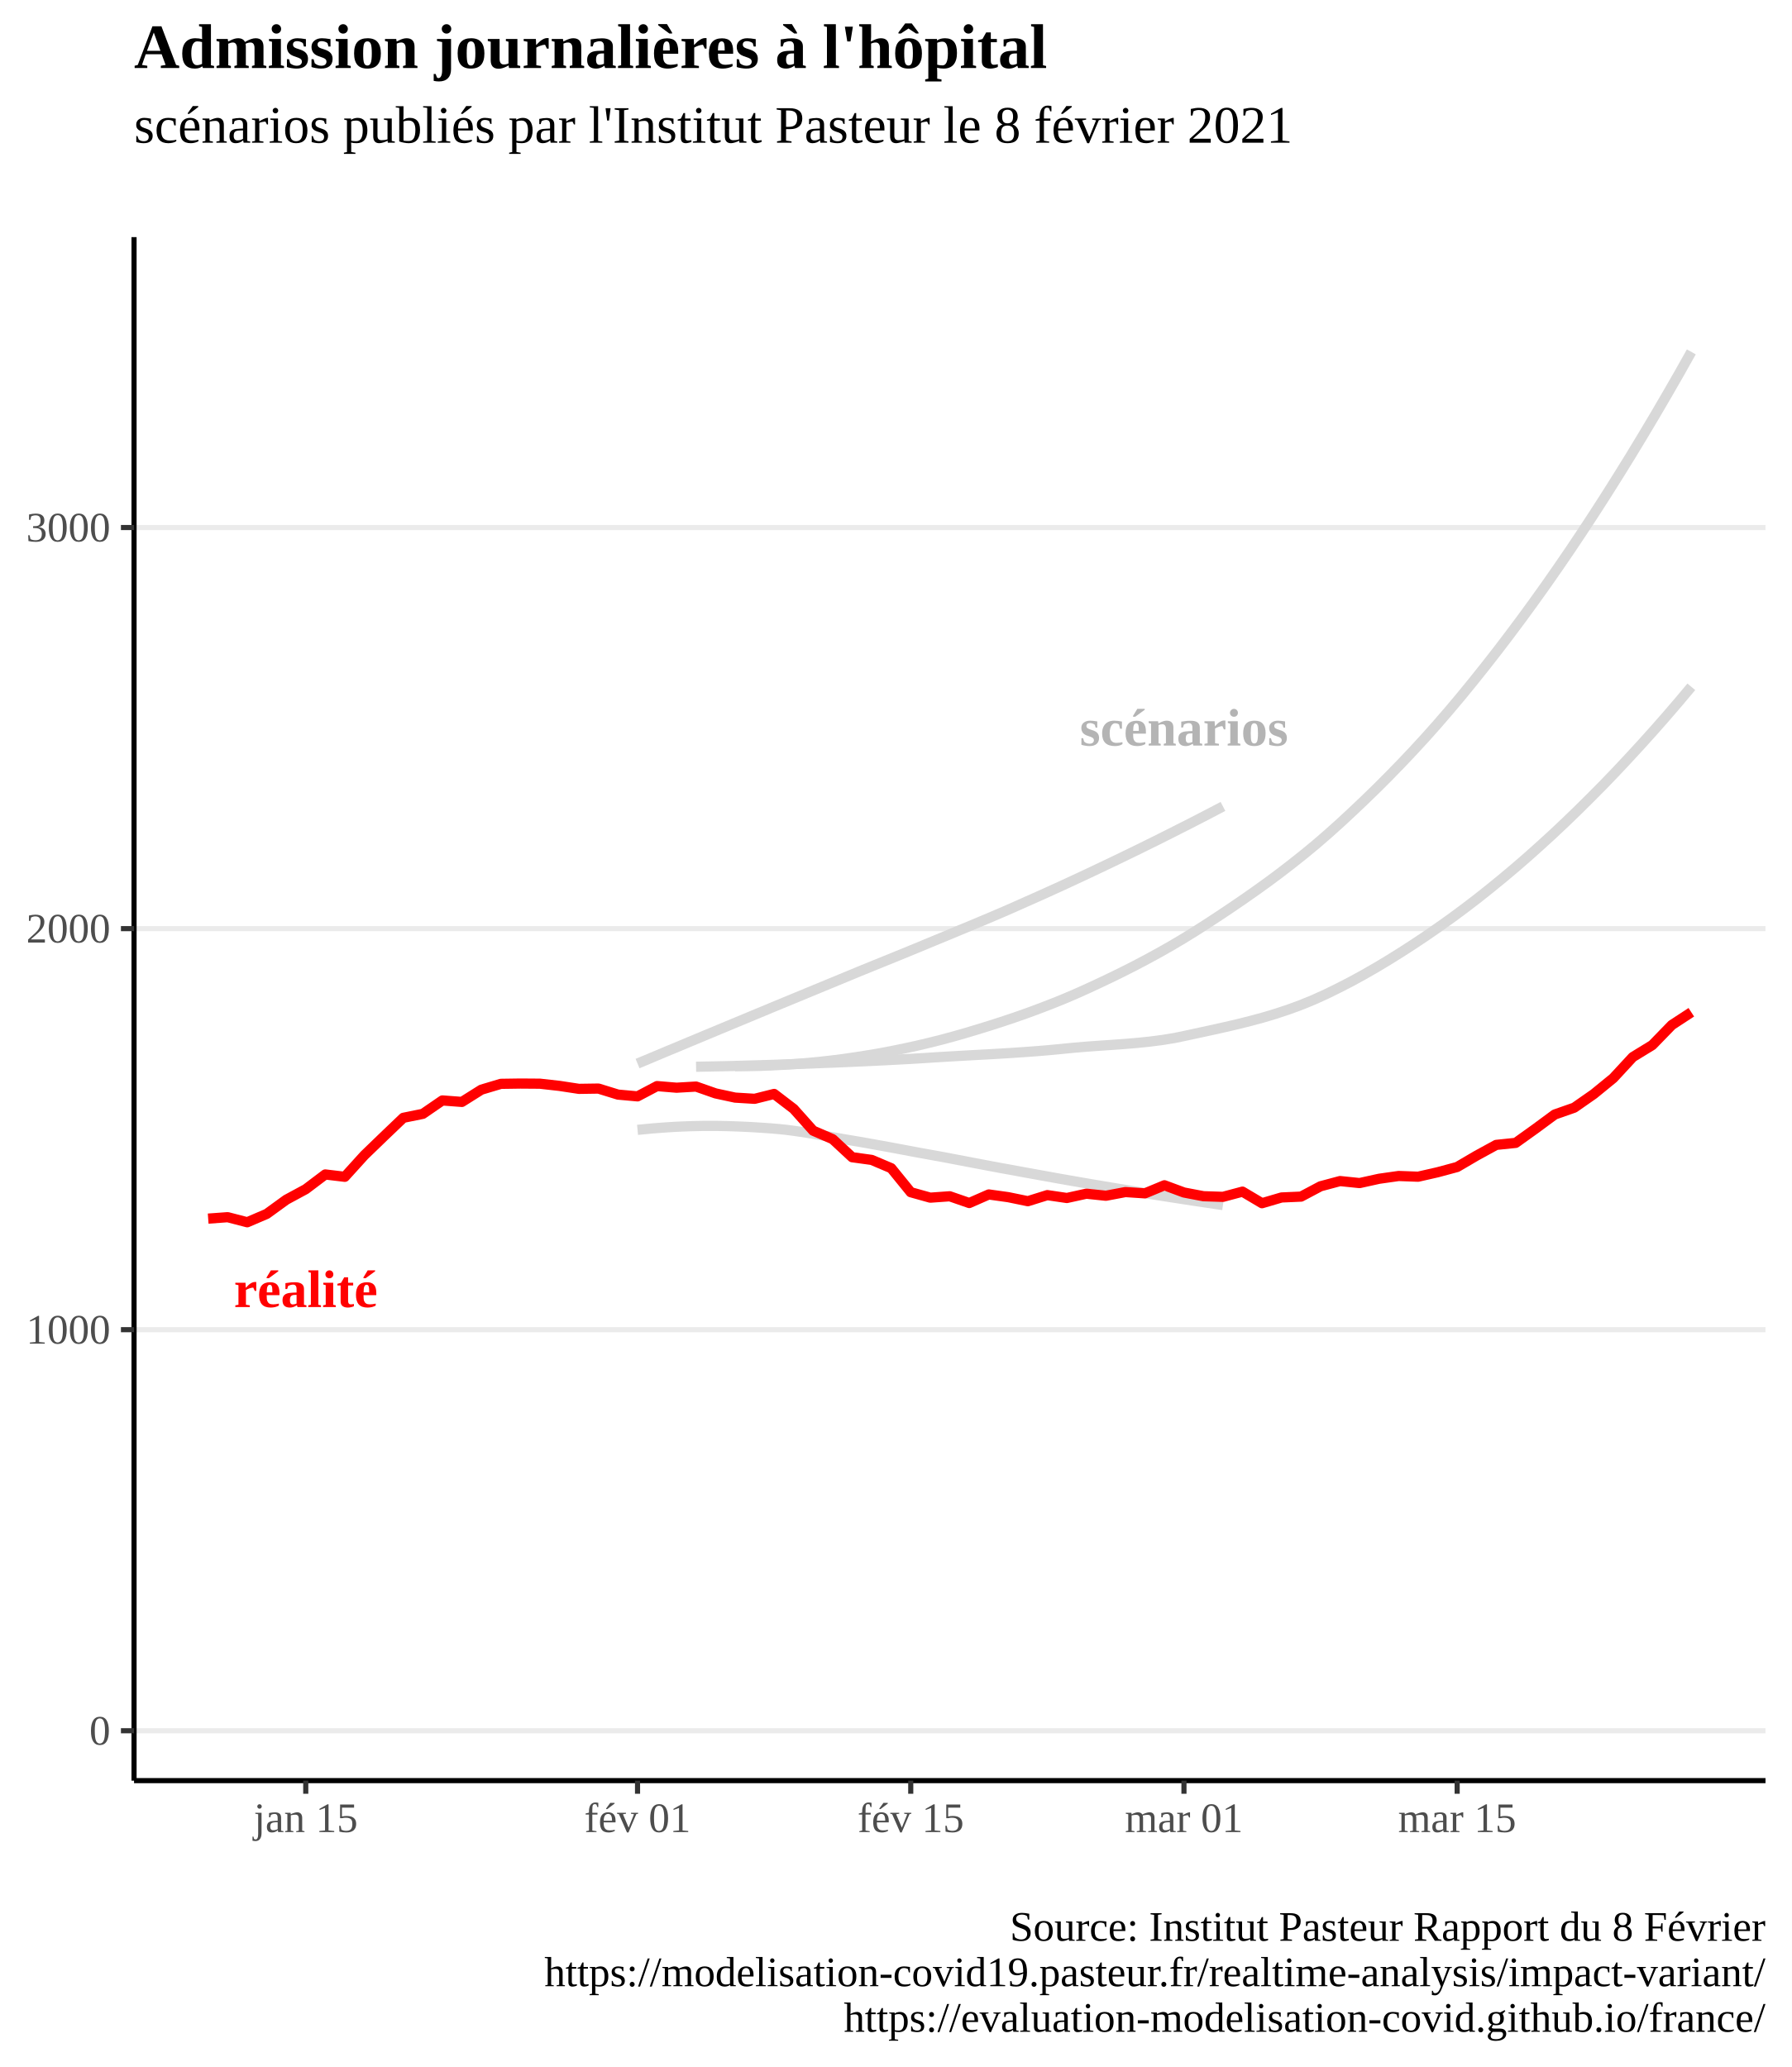
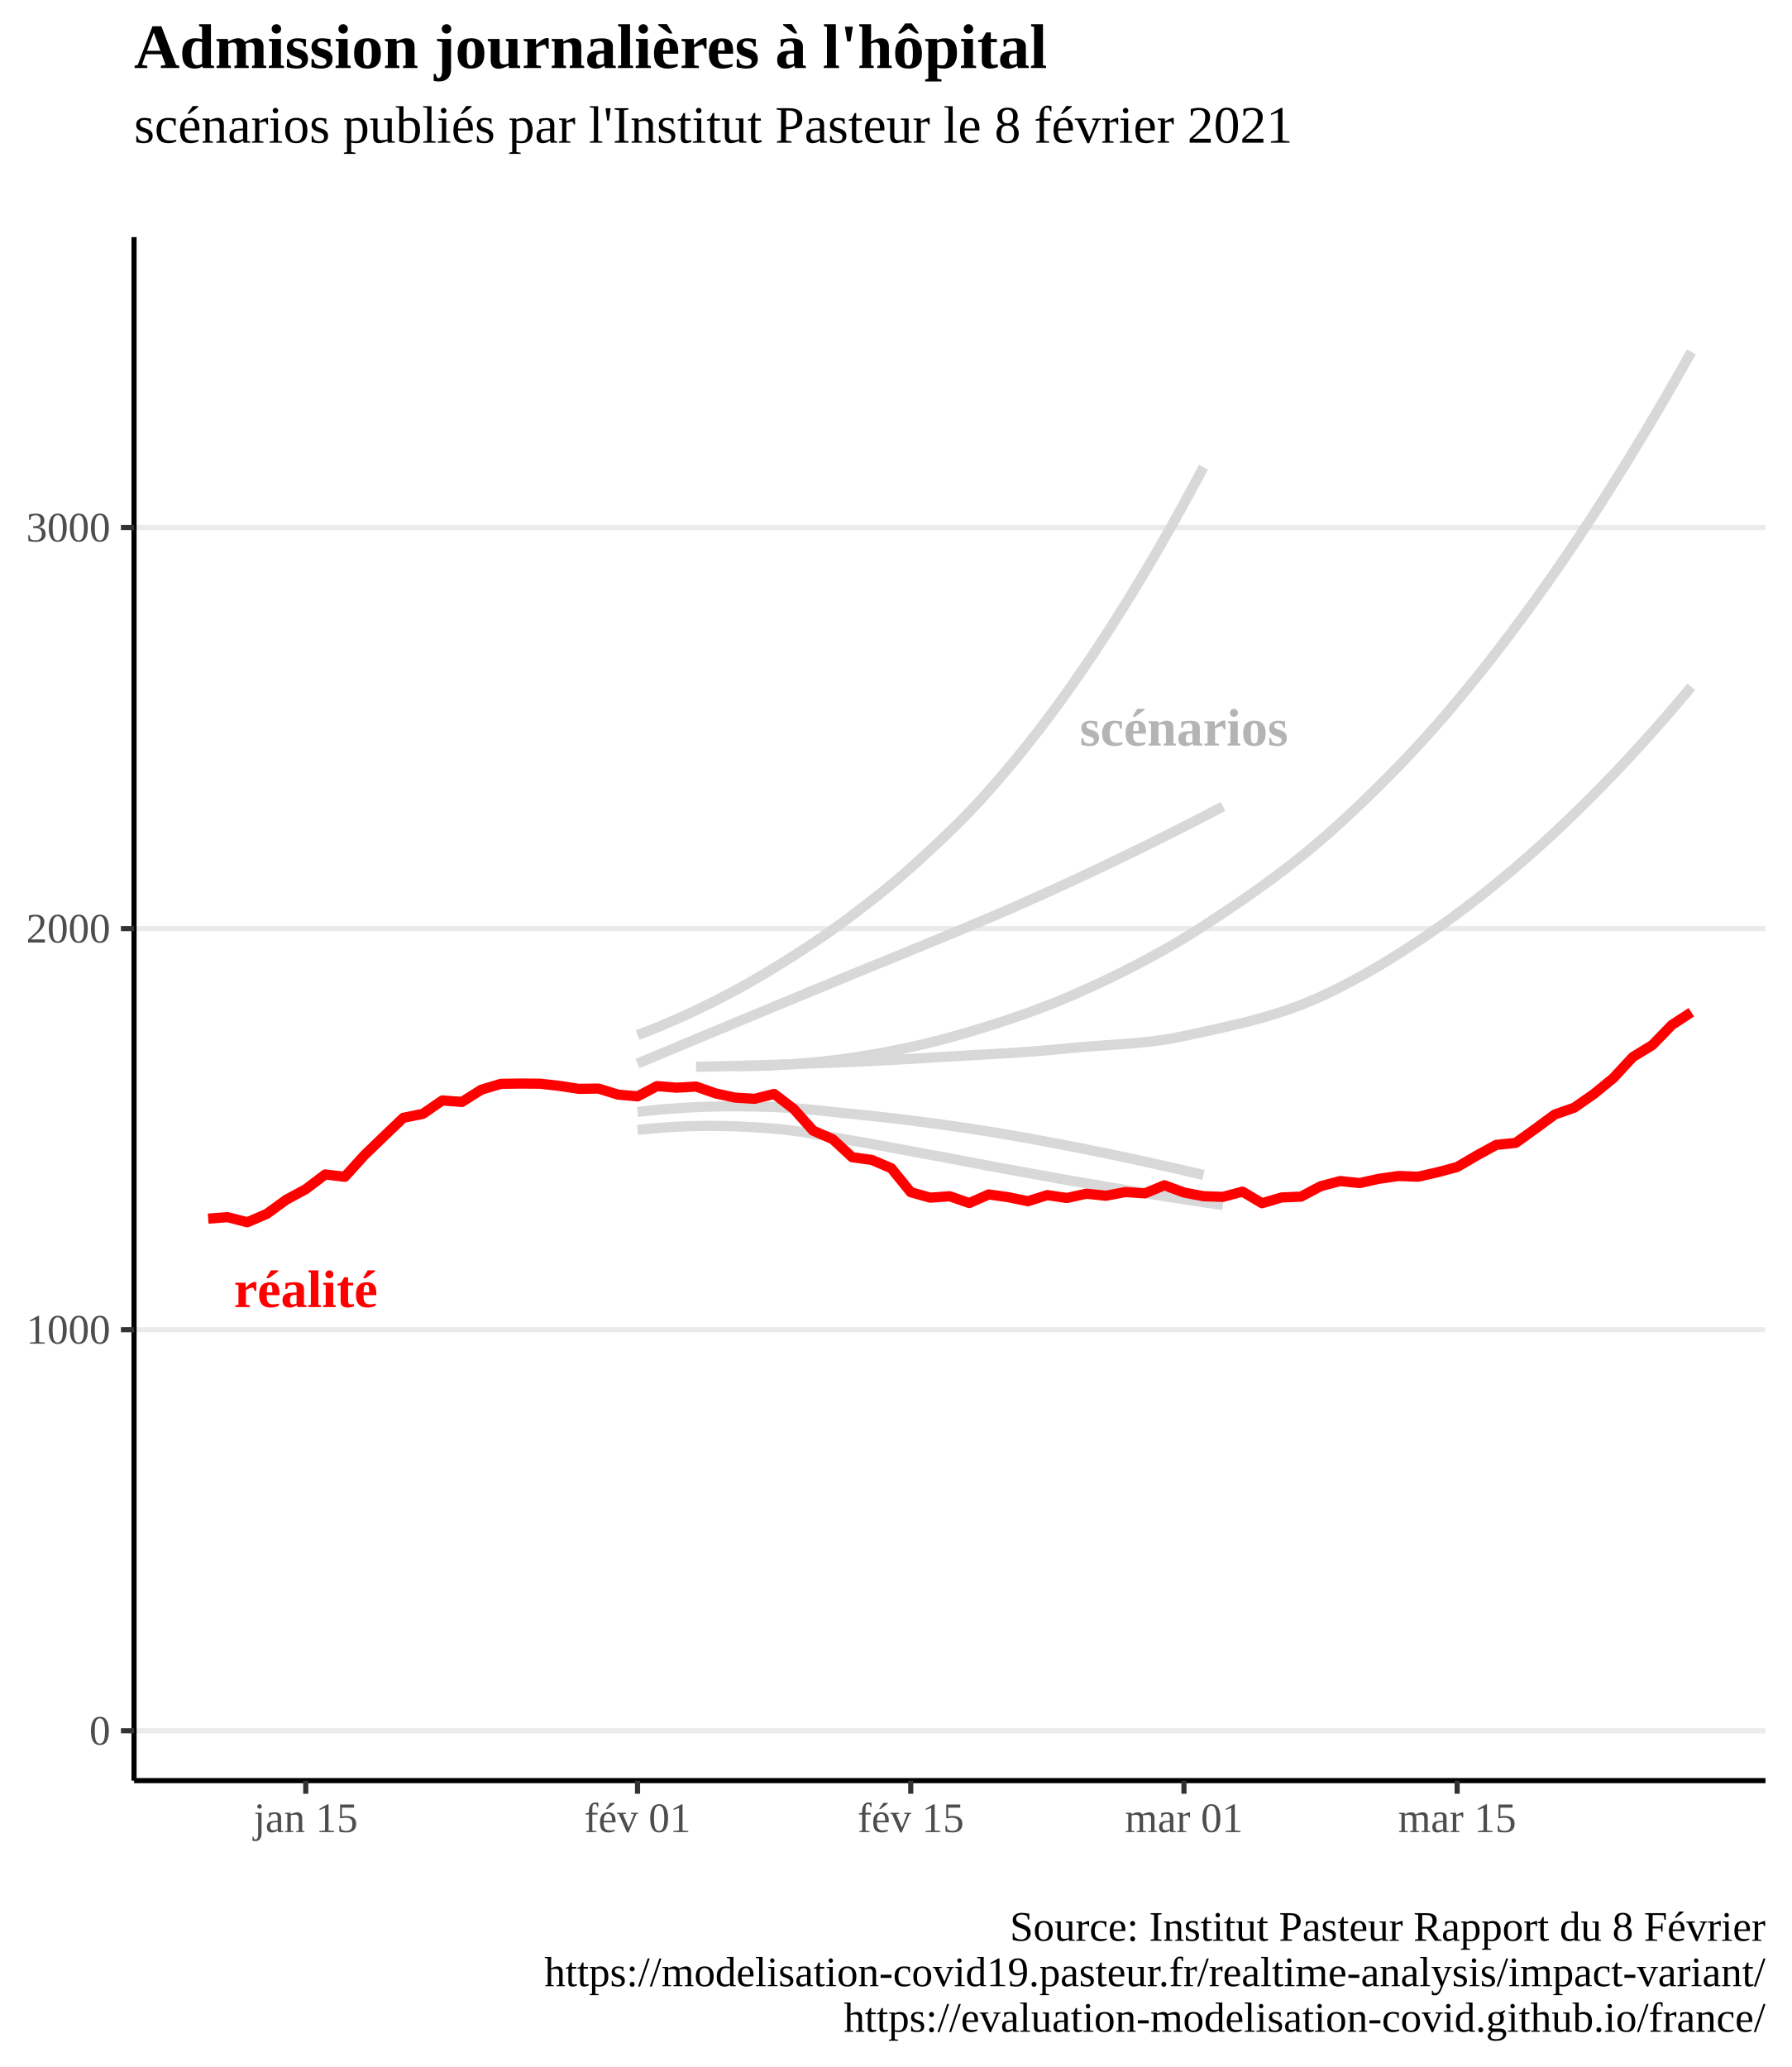
<svg xmlns="http://www.w3.org/2000/svg" class="svglite" width="374.40pt" height="432.00pt" viewBox="0 0 374.40 432.00">
  <defs>
    <style type="text/css">
    .svglite line, .svglite polyline, .svglite polygon, .svglite path, .svglite rect, .svglite circle {
      fill: none;
      stroke: #000000;
      stroke-linecap: round;
      stroke-linejoin: round;
      stroke-miterlimit: 10.00;
+     }
+     .svglite text {
+       white-space: pre;
    }
  </style>
  </defs>
  <rect width="100%" height="100%" style="stroke: none; fill: #FFFFFF;" />
  <defs>
    <clipPath id="cpMC4wMHwzNzQuNDB8MC4wMHw0MzIuMDA=">
      <rect x="0.00" y="0.00" width="374.40" height="432.00" />
    </clipPath>
  </defs>
  <g clip-path="url(#cpMC4wMHwzNzQuNDB8MC4wMHw0MzIuMDA=)">
    <rect x="0" y="0.00" width="374.40" height="432.00" style="stroke-width: 1.07; stroke: #FFFFFF; fill: #FFFFFF;" />
  </g>
  <defs>
    <clipPath id="cpMjguMDF8MzY4LjkyfDQ5LjU2fDM3Mi4xNQ==">
      <rect x="28.01" y="49.56" width="340.91" height="322.59" />
    </clipPath>
  </defs>
  <g clip-path="url(#cpMjguMDF8MzY4LjkyfDQ5LjU2fDM3Mi4xNQ==)">
    <rect x="28.01" y="49.56" width="340.91" height="322.59" style="stroke-width: 1.07; stroke: none; fill: #FFFFFF;" />
    <polyline points="28.01,361.72 368.92,361.72 " style="stroke-width: 1.07; stroke: #EBEBEB; stroke-linecap: butt;" />
    <polyline points="28.01,277.90 368.92,277.90 " style="stroke-width: 1.07; stroke: #EBEBEB; stroke-linecap: butt;" />
    <polyline points="28.01,194.08 368.92,194.08 " style="stroke-width: 1.07; stroke: #EBEBEB; stroke-linecap: butt;" />
    <polyline points="28.01,110.25 368.92,110.25 " style="stroke-width: 1.07; stroke: #EBEBEB; stroke-linecap: butt;" />
    <polyline points="153.61,222.83 156.14,222.82 158.67,222.77 161.20,222.67 163.72,222.54 166.25,222.37 168.78,222.16 171.31,221.92 173.84,221.63 176.37,221.31 178.90,220.94 181.43,220.54 183.96,220.11 186.49,219.63 189.02,219.11 191.55,218.56 194.08,217.96 196.61,217.33 199.14,216.65 201.66,215.93 204.19,215.17 206.72,214.39 209.25,213.58 211.78,212.73 214.31,211.85 216.84,210.92 219.37,209.95 221.90,208.94 224.43,207.87 226.96,206.74 229.49,205.57 232.02,204.37 234.55,203.13 237.08,201.85 239.60,200.52 242.13,199.14 244.66,197.71 247.19,196.21 249.72,194.65 252.25,193.03 254.78,191.37 257.31,189.68 259.84,187.95 262.37,186.18 264.90,184.36 267.43,182.48 269.96,180.53 272.49,178.52 275.02,176.43 277.54,174.25 280.07,171.98 282.60,169.63 285.13,167.23 287.66,164.77 290.19,162.24 292.72,159.64 295.25,156.97 297.78,154.22 300.31,151.38 302.84,148.45 305.37,145.44 307.90,142.34 310.43,139.17 312.96,135.93 315.48,132.62 318.01,129.23 320.54,125.76 323.07,122.22 325.60,118.59 328.13,114.89 330.66,111.10 333.19,107.24 335.72,103.30 338.25,99.28 340.78,95.19 343.31,91.01 345.84,86.76 348.37,82.43 350.90,78.03 353.42,73.54 " style="stroke-width: 2.13; stroke: #D8D8D8; stroke-linecap: butt;" />
    <polyline points="145.45,222.95 148.08,222.90 150.72,222.85 153.35,222.79 155.98,222.71 158.61,222.64 161.25,222.56 163.88,222.47 166.51,222.37 169.14,222.28 171.78,222.17 174.41,222.07 177.04,221.96 179.67,221.84 182.31,221.72 184.94,221.59 187.57,221.45 190.21,221.31 192.84,221.15 195.47,220.98 198.10,220.82 200.74,220.67 203.37,220.52 206.00,220.38 208.63,220.23 211.27,220.07 213.90,219.89 216.53,219.70 219.16,219.48 221.80,219.23 224.43,218.97 227.06,218.75 229.69,218.56 232.33,218.38 234.96,218.19 237.59,217.97 240.22,217.70 242.86,217.36 245.49,216.93 248.12,216.38 250.75,215.81 253.39,215.24 256.02,214.65 258.65,214.04 261.28,213.38 263.92,212.67 266.55,211.88 269.18,211.01 271.81,210.05 274.45,208.97 277.08,207.78 279.71,206.49 282.35,205.13 284.98,203.69 287.61,202.18 290.24,200.60 292.88,198.95 295.51,197.25 298.14,195.49 300.77,193.67 303.41,191.79 306.04,189.84 308.67,187.83 311.30,185.74 313.94,183.59 316.57,181.38 319.20,179.10 321.83,176.75 324.47,174.34 327.10,171.86 329.73,169.32 332.36,166.71 335.00,164.05 337.63,161.31 340.26,158.51 342.89,155.65 345.53,152.72 348.16,149.73 350.79,146.67 353.42,143.54 " style="stroke-width: 2.13; stroke: #D8D8D8; stroke-linecap: butt;" />
    <polyline points="133.22,236.14 134.77,235.99 136.31,235.84 137.86,235.72 139.41,235.61 140.96,235.51 142.51,235.44 144.06,235.38 145.61,235.34 147.15,235.31 148.70,235.31 150.25,235.32 151.80,235.35 153.35,235.40 154.90,235.46 156.45,235.53 157.99,235.62 159.54,235.72 161.09,235.83 162.64,235.96 164.19,236.12 165.74,236.32 167.29,236.54 168.83,236.78 170.38,237.04 171.93,237.31 173.48,237.59 175.03,237.86 176.58,238.13 178.13,238.39 179.67,238.65 181.22,238.92 182.77,239.20 184.32,239.48 185.87,239.76 187.42,240.05 188.97,240.34 190.51,240.63 192.06,240.92 193.61,241.20 195.16,241.48 196.71,241.76 198.26,242.05 199.81,242.35 201.35,242.64 202.90,242.94 204.45,243.23 206.00,243.53 207.55,243.82 209.10,244.11 210.65,244.39 212.19,244.67 213.74,244.96 215.29,245.24 216.84,245.52 218.39,245.80 219.94,246.08 221.49,246.36 223.03,246.63 224.58,246.90 226.13,247.17 227.68,247.44 229.23,247.70 230.78,247.96 232.33,248.22 233.87,248.48 235.42,248.73 236.97,248.99 238.52,249.24 240.07,249.49 241.62,249.74 243.17,249.98 244.71,250.22 246.26,250.46 247.81,250.70 249.36,250.94 250.91,251.17 252.46,251.40 254.01,251.63 255.55,251.86 " style="stroke-width: 2.13; stroke: #D8D8D8; stroke-linecap: butt;" />
    <polyline points="133.22,222.28 134.77,221.64 136.31,220.99 137.86,220.34 139.41,219.69 140.96,219.05 142.51,218.40 144.06,217.75 145.61,217.11 147.15,216.46 148.70,215.82 150.25,215.17 151.80,214.53 153.35,213.88 154.90,213.24 156.45,212.59 157.99,211.95 159.54,211.31 161.09,210.66 162.64,210.02 164.19,209.38 165.74,208.74 167.29,208.10 168.83,207.46 170.38,206.82 171.93,206.18 173.48,205.54 175.03,204.90 176.58,204.26 178.13,203.62 179.67,202.98 181.22,202.35 182.77,201.72 184.32,201.09 185.87,200.46 187.42,199.83 188.97,199.20 190.51,198.56 192.06,197.93 193.61,197.28 195.16,196.64 196.71,196.00 198.26,195.36 199.81,194.71 201.35,194.07 202.90,193.43 204.45,192.78 206.00,192.13 207.55,191.47 209.10,190.81 210.65,190.14 212.19,189.46 213.74,188.77 215.29,188.08 216.84,187.39 218.39,186.70 219.94,185.99 221.49,185.29 223.03,184.58 224.58,183.86 226.13,183.14 227.68,182.41 229.23,181.68 230.78,180.94 232.33,180.20 233.87,179.46 235.42,178.71 236.97,177.96 238.52,177.20 240.07,176.43 241.62,175.67 243.17,174.89 244.71,174.12 246.26,173.33 247.81,172.55 249.36,171.76 250.91,170.96 252.46,170.16 254.01,169.35 255.55,168.54 " style="stroke-width: 2.13; stroke: #D8D8D8; stroke-linecap: butt;" />
+     <polyline points="133.22,232.38 134.71,232.22 136.21,232.06 137.71,231.92 139.21,231.80 140.70,231.68 142.20,231.58 143.70,231.48 145.19,231.41 146.69,231.34 148.19,231.29 149.68,231.25 151.18,231.23 152.68,231.22 154.18,231.22 155.67,231.23 157.17,231.25 158.67,231.28 160.16,231.32 161.66,231.37 163.16,231.44 164.65,231.52 166.15,231.63 167.65,231.75 169.14,231.89 170.64,232.04 172.14,232.19 173.64,232.35 175.13,232.51 176.63,232.66 178.13,232.81 179.62,232.97 181.12,233.12 182.62,233.28 184.11,233.45 185.61,233.62 187.11,233.79 188.60,233.97 190.10,234.15 191.60,234.34 193.10,234.54 194.59,234.73 196.09,234.93 197.59,235.14 199.08,235.35 200.58,235.57 202.08,235.79 203.57,236.01 205.07,236.25 206.57,236.48 208.07,236.73 209.56,236.98 211.06,237.23 212.56,237.50 214.05,237.76 215.55,238.03 217.05,238.31 218.54,238.59 220.04,238.87 221.54,239.15 223.03,239.44 224.53,239.73 226.03,240.02 227.53,240.32 229.02,240.62 230.52,240.92 232.02,241.23 233.51,241.55 235.01,241.86 236.51,242.19 238.00,242.51 239.50,242.84 241.00,243.17 242.50,243.50 243.99,243.84 245.49,244.18 246.99,244.52 248.48,244.87 249.98,245.22 251.48,245.58 " style="stroke-width: 2.13; stroke: #D8D8D8; stroke-linecap: butt;" />
+     <polyline points="133.22,216.32 134.71,215.76 136.21,215.17 137.71,214.57 139.21,213.94 140.70,213.30 142.20,212.64 143.70,211.96 145.19,211.26 146.69,210.54 148.19,209.81 149.68,209.06 151.18,208.29 152.68,207.50 154.18,206.69 155.67,205.86 157.17,205.02 158.67,204.15 160.16,203.27 161.66,202.36 163.16,201.44 164.65,200.50 166.15,199.56 167.65,198.59 169.14,197.61 170.64,196.61 172.14,195.59 173.64,194.55 175.13,193.48 176.63,192.38 178.13,191.25 179.62,190.11 181.12,188.96 182.62,187.79 184.11,186.60 185.61,185.38 187.11,184.14 188.60,182.86 190.10,181.54 191.60,180.19 193.10,178.82 194.59,177.44 196.09,176.05 197.59,174.62 199.08,173.17 200.58,171.68 202.08,170.16 203.57,168.60 205.07,166.98 206.57,165.32 208.07,163.61 209.56,161.87 211.06,160.10 212.56,158.29 214.05,156.44 215.55,154.56 217.05,152.63 218.54,150.67 220.04,148.67 221.54,146.62 223.03,144.54 224.53,142.41 226.03,140.25 227.53,138.05 229.02,135.81 230.52,133.54 232.02,131.22 233.51,128.87 235.01,126.48 236.51,124.05 238.00,121.59 239.50,119.08 241.00,116.54 242.50,113.95 243.99,111.33 245.49,108.67 246.99,105.97 248.48,103.23 249.98,100.46 251.48,97.65 " style="stroke-width: 2.13; stroke: #D8D8D8; stroke-linecap: butt;" />
    <polyline points="43.50,254.69 47.58,254.39 51.66,255.45 55.74,253.70 59.82,250.74 63.89,248.54 67.97,245.46 72.05,245.95 76.13,241.45 80.20,237.52 84.28,233.62 88.36,232.79 92.44,229.99 96.52,230.30 100.59,227.74 104.67,226.52 108.75,226.46 112.83,226.49 116.91,226.95 120.98,227.57 125.06,227.51 129.14,228.77 133.22,229.14 137.30,226.99 141.37,227.33 145.45,227.09 149.53,228.52 153.61,229.40 157.69,229.65 161.76,228.63 165.84,231.75 169.92,236.31 174.00,238.08 178.07,241.86 182.15,242.42 186.23,244.15 190.31,249.17 194.39,250.31 198.46,250.02 202.54,251.43 206.62,249.64 210.70,250.21 214.78,251.05 218.85,249.78 222.93,250.38 227.01,249.48 231.09,249.91 235.17,249.14 239.24,249.41 243.32,247.72 247.40,249.23 251.48,250.01 255.55,250.14 259.63,249.05 263.71,251.47 267.79,250.27 271.87,250.09 275.94,247.93 280.02,246.84 284.10,247.26 288.18,246.36 292.26,245.78 296.33,245.93 300.41,245.00 304.49,243.90 308.57,241.51 312.65,239.28 316.72,238.86 320.80,235.94 324.88,232.93 328.96,231.50 333.03,228.66 337.11,225.33 341.19,220.92 345.27,218.42 349.35,214.22 353.42,211.56 " style="stroke-width: 2.13; stroke: #FF0000; stroke-linecap: butt;" />
-     <text x="63.89" y="273.17" text-anchor="middle" style="font-size: 11.04px; font-weight: bold; fill: #FF0000; font-family: Times New Roman;" textLength="30.01px" lengthAdjust="spacingAndGlyphs">réalité</text>
-     <text x="247.40" y="155.82" text-anchor="middle" style="font-size: 11.04px; font-weight: bold; fill: #B4B4B4; font-family: Times New Roman;" textLength="43.50px" lengthAdjust="spacingAndGlyphs">scénarios</text>
+     <text x="63.89" y="273.17" text-anchor="middle" style="font-size: 11.04px; font-weight: bold;fill: #FF0000; font-family: &quot;Times New Roman&quot;;" textLength="30.01px" lengthAdjust="spacingAndGlyphs">réalité</text>
+     <text x="247.40" y="155.82" text-anchor="middle" style="font-size: 11.04px; font-weight: bold;fill: #B4B4B4; font-family: &quot;Times New Roman&quot;;" textLength="43.50px" lengthAdjust="spacingAndGlyphs">scénarios</text>
  </g>
  <g clip-path="url(#cpMC4wMHwzNzQuNDB8MC4wMHw0MzIuMDA=)">
    <polyline points="28.01,372.15 28.01,49.56 " style="stroke-width: 1.07; stroke-linecap: butt;" />
-     <text x="23.08" y="364.64" text-anchor="end" style="font-size: 8.80px; fill: #4D4D4D; font-family: Times New Roman;" textLength="4.40px" lengthAdjust="spacingAndGlyphs">0</text>
-     <text x="23.08" y="280.82" text-anchor="end" style="font-size: 8.80px; fill: #4D4D4D; font-family: Times New Roman;" textLength="17.60px" lengthAdjust="spacingAndGlyphs">1000</text>
-     <text x="23.08" y="196.99" text-anchor="end" style="font-size: 8.80px; fill: #4D4D4D; font-family: Times New Roman;" textLength="17.60px" lengthAdjust="spacingAndGlyphs">2000</text>
-     <text x="23.08" y="113.17" text-anchor="end" style="font-size: 8.80px; fill: #4D4D4D; font-family: Times New Roman;" textLength="17.60px" lengthAdjust="spacingAndGlyphs">3000</text>
+     <text x="23.08" y="364.64" text-anchor="end" style="font-size: 8.80px;fill: #4D4D4D; font-family: &quot;Times New Roman&quot;;" textLength="4.40px" lengthAdjust="spacingAndGlyphs">0</text>
+     <text x="23.08" y="280.82" text-anchor="end" style="font-size: 8.80px;fill: #4D4D4D; font-family: &quot;Times New Roman&quot;;" textLength="17.60px" lengthAdjust="spacingAndGlyphs">1000</text>
+     <text x="23.08" y="196.99" text-anchor="end" style="font-size: 8.80px;fill: #4D4D4D; font-family: &quot;Times New Roman&quot;;" textLength="17.60px" lengthAdjust="spacingAndGlyphs">2000</text>
+     <text x="23.08" y="113.17" text-anchor="end" style="font-size: 8.80px;fill: #4D4D4D; font-family: &quot;Times New Roman&quot;;" textLength="17.60px" lengthAdjust="spacingAndGlyphs">3000</text>
    <polyline points="25.27,361.72 28.01,361.72 " style="stroke-width: 1.07; stroke: #333333; stroke-linecap: butt;" />
    <polyline points="25.27,277.90 28.01,277.90 " style="stroke-width: 1.07; stroke: #333333; stroke-linecap: butt;" />
    <polyline points="25.27,194.08 28.01,194.08 " style="stroke-width: 1.07; stroke: #333333; stroke-linecap: butt;" />
    <polyline points="25.27,110.25 28.01,110.25 " style="stroke-width: 1.07; stroke: #333333; stroke-linecap: butt;" />
    <polyline points="28.01,372.15 368.92,372.15 " style="stroke-width: 1.07; stroke-linecap: butt;" />
    <polyline points="63.89,374.89 63.89,372.15 " style="stroke-width: 1.07; stroke: #333333; stroke-linecap: butt;" />
    <polyline points="133.22,374.89 133.22,372.15 " style="stroke-width: 1.07; stroke: #333333; stroke-linecap: butt;" />
    <polyline points="190.31,374.89 190.31,372.15 " style="stroke-width: 1.07; stroke: #333333; stroke-linecap: butt;" />
    <polyline points="247.40,374.89 247.40,372.15 " style="stroke-width: 1.07; stroke: #333333; stroke-linecap: butt;" />
    <polyline points="304.49,374.89 304.49,372.15 " style="stroke-width: 1.07; stroke: #333333; stroke-linecap: butt;" />
-     <text x="63.89" y="382.91" text-anchor="middle" style="font-size: 8.80px; fill: #4D4D4D; font-family: Times New Roman;" textLength="21.75px" lengthAdjust="spacingAndGlyphs">jan 15</text>
-     <text x="133.22" y="382.91" text-anchor="middle" style="font-size: 8.80px; fill: #4D4D4D; font-family: Times New Roman;" textLength="22.23px" lengthAdjust="spacingAndGlyphs">fév 01</text>
-     <text x="190.31" y="382.91" text-anchor="middle" style="font-size: 8.80px; fill: #4D4D4D; font-family: Times New Roman;" textLength="22.23px" lengthAdjust="spacingAndGlyphs">fév 15</text>
-     <text x="247.40" y="382.91" text-anchor="middle" style="font-size: 8.80px; fill: #4D4D4D; font-family: Times New Roman;" textLength="24.68px" lengthAdjust="spacingAndGlyphs">mar 01</text>
-     <text x="304.49" y="382.91" text-anchor="middle" style="font-size: 8.80px; fill: #4D4D4D; font-family: Times New Roman;" textLength="24.68px" lengthAdjust="spacingAndGlyphs">mar 15</text>
-     <text x="28.01" y="29.82" style="font-size: 11.00px; font-family: Times New Roman;" textLength="242.16px" lengthAdjust="spacingAndGlyphs">scénarios publiés par l'Institut Pasteur le 8 février 2021</text>
-     <text x="28.01" y="41.70" style="font-size: 11.00px; font-family: Times New Roman;" textLength="0.00px" lengthAdjust="spacingAndGlyphs" />
-     <text x="28.01" y="14.21" style="font-size: 13.20px; font-weight: bold; font-family: Times New Roman;" textLength="190.68px" lengthAdjust="spacingAndGlyphs">Admission journalières à l'hôpital</text>
-     <text x="368.92" y="396.11" text-anchor="end" style="font-size: 8.80px; font-family: Times New Roman;" textLength="0.00px" lengthAdjust="spacingAndGlyphs" />
-     <text x="368.92" y="405.62" text-anchor="end" style="font-size: 8.80px; font-family: Times New Roman;" textLength="160.11px" lengthAdjust="spacingAndGlyphs">Source: Institut Pasteur Rapport du 8 Février </text>
-     <text x="368.92" y="415.12" text-anchor="end" style="font-size: 8.80px; font-family: Times New Roman;" textLength="255.17px" lengthAdjust="spacingAndGlyphs">https://modelisation-covid19.pasteur.fr/realtime-analysis/impact-variant/</text>
-     <text x="368.92" y="424.63" text-anchor="end" style="font-size: 8.80px; font-family: Times New Roman;" textLength="208.02px" lengthAdjust="spacingAndGlyphs">       https://evaluation-modelisation-covid.github.io/france/</text>
+     <text x="63.89" y="382.91" text-anchor="middle" style="font-size: 8.80px;fill: #4D4D4D; font-family: &quot;Times New Roman&quot;;" textLength="21.75px" lengthAdjust="spacingAndGlyphs">jan 15</text>
+     <text x="133.22" y="382.91" text-anchor="middle" style="font-size: 8.80px;fill: #4D4D4D; font-family: &quot;Times New Roman&quot;;" textLength="22.23px" lengthAdjust="spacingAndGlyphs">fév 01</text>
+     <text x="190.31" y="382.91" text-anchor="middle" style="font-size: 8.80px;fill: #4D4D4D; font-family: &quot;Times New Roman&quot;;" textLength="22.23px" lengthAdjust="spacingAndGlyphs">fév 15</text>
+     <text x="247.40" y="382.91" text-anchor="middle" style="font-size: 8.80px;fill: #4D4D4D; font-family: &quot;Times New Roman&quot;;" textLength="24.68px" lengthAdjust="spacingAndGlyphs">mar 01</text>
+     <text x="304.49" y="382.91" text-anchor="middle" style="font-size: 8.80px;fill: #4D4D4D; font-family: &quot;Times New Roman&quot;;" textLength="24.68px" lengthAdjust="spacingAndGlyphs">mar 15</text>
+     <text x="28.01" y="29.82" style="font-size: 11.00px; font-family: &quot;Times New Roman&quot;;" textLength="242.16px" lengthAdjust="spacingAndGlyphs">scénarios publiés par l'Institut Pasteur le 8 février 2021</text>
+     <text x="28.01" y="41.70" style="font-size: 11.00px; font-family: &quot;Times New Roman&quot;;" textLength="0.00px" lengthAdjust="spacingAndGlyphs" />
+     <text x="28.01" y="14.21" style="font-size: 13.20px; font-weight: bold; font-family: &quot;Times New Roman&quot;;" textLength="190.68px" lengthAdjust="spacingAndGlyphs">Admission journalières à l'hôpital</text>
+     <text x="368.92" y="396.11" text-anchor="end" style="font-size: 8.80px; font-family: &quot;Times New Roman&quot;;" textLength="0.00px" lengthAdjust="spacingAndGlyphs" />
+     <text x="368.92" y="405.62" text-anchor="end" style="font-size: 8.80px; font-family: &quot;Times New Roman&quot;;" textLength="160.11px" lengthAdjust="spacingAndGlyphs">Source: Institut Pasteur Rapport du 8 Février </text>
+     <text x="368.92" y="415.12" text-anchor="end" style="font-size: 8.80px; font-family: &quot;Times New Roman&quot;;" textLength="255.17px" lengthAdjust="spacingAndGlyphs">https://modelisation-covid19.pasteur.fr/realtime-analysis/impact-variant/</text>
+     <text x="368.92" y="424.63" text-anchor="end" style="font-size: 8.80px; font-family: &quot;Times New Roman&quot;;" textLength="208.02px" lengthAdjust="spacingAndGlyphs">       https://evaluation-modelisation-covid.github.io/france/</text>
  </g>
</svg>
